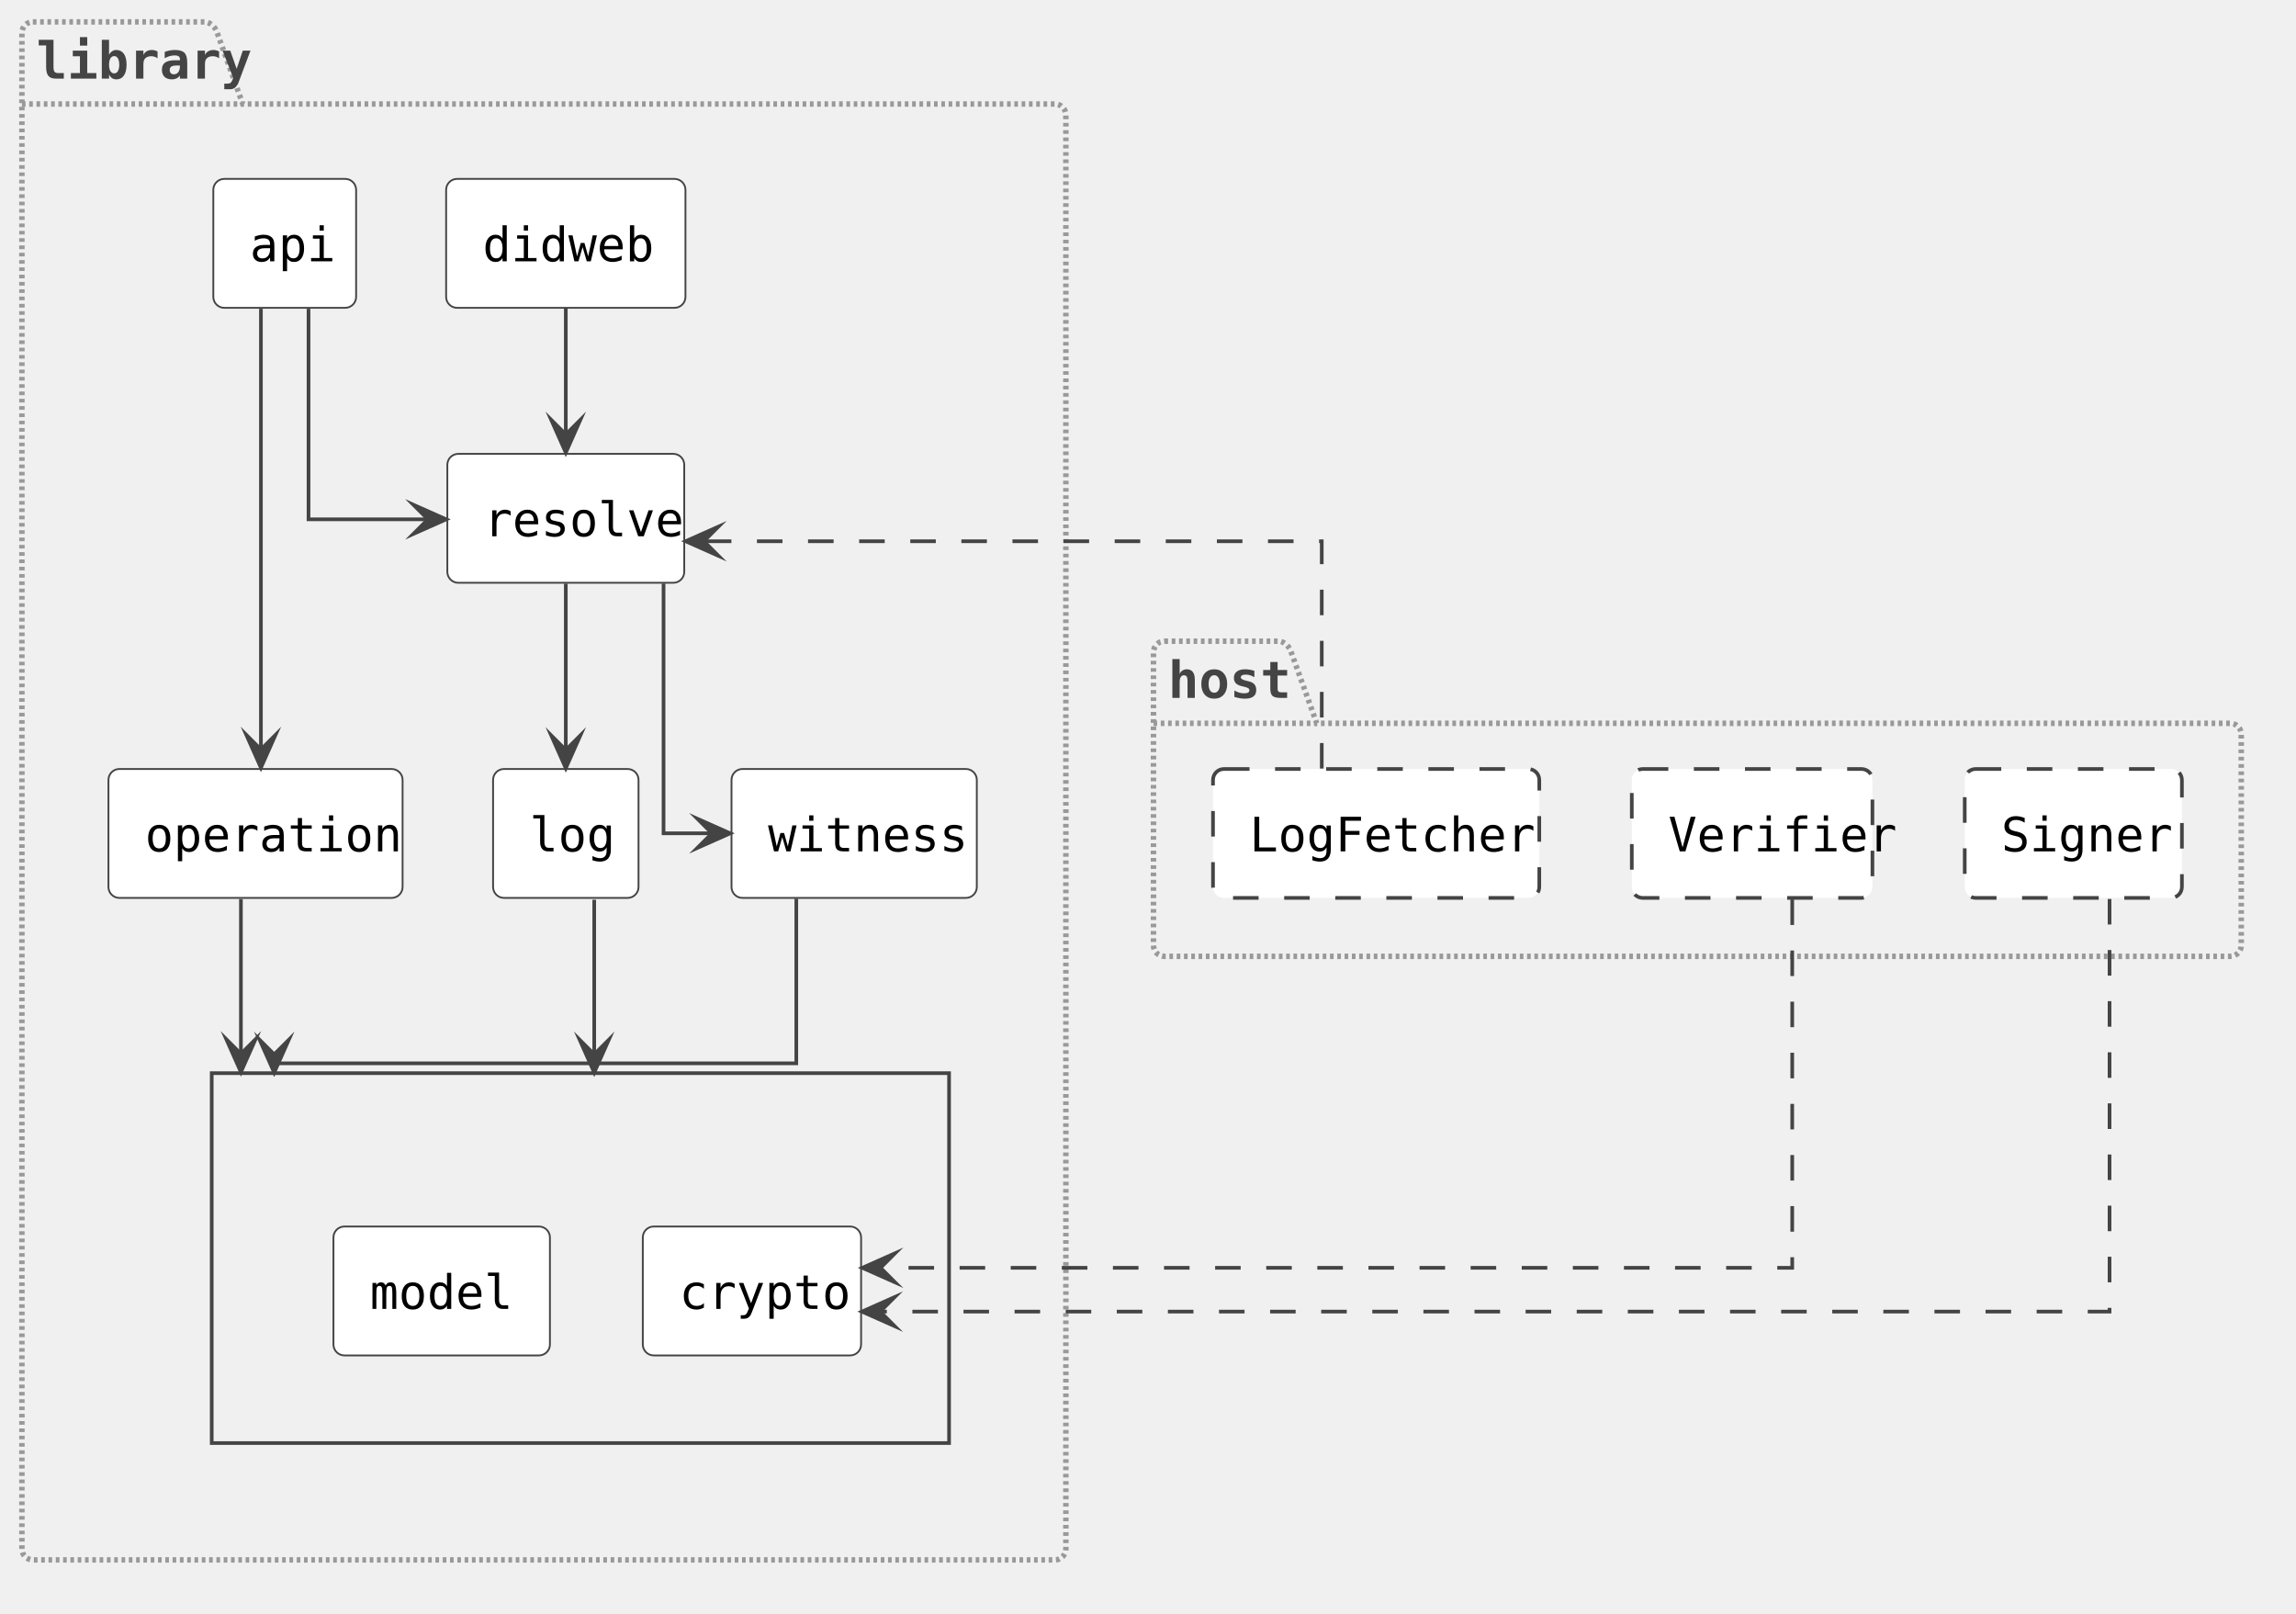
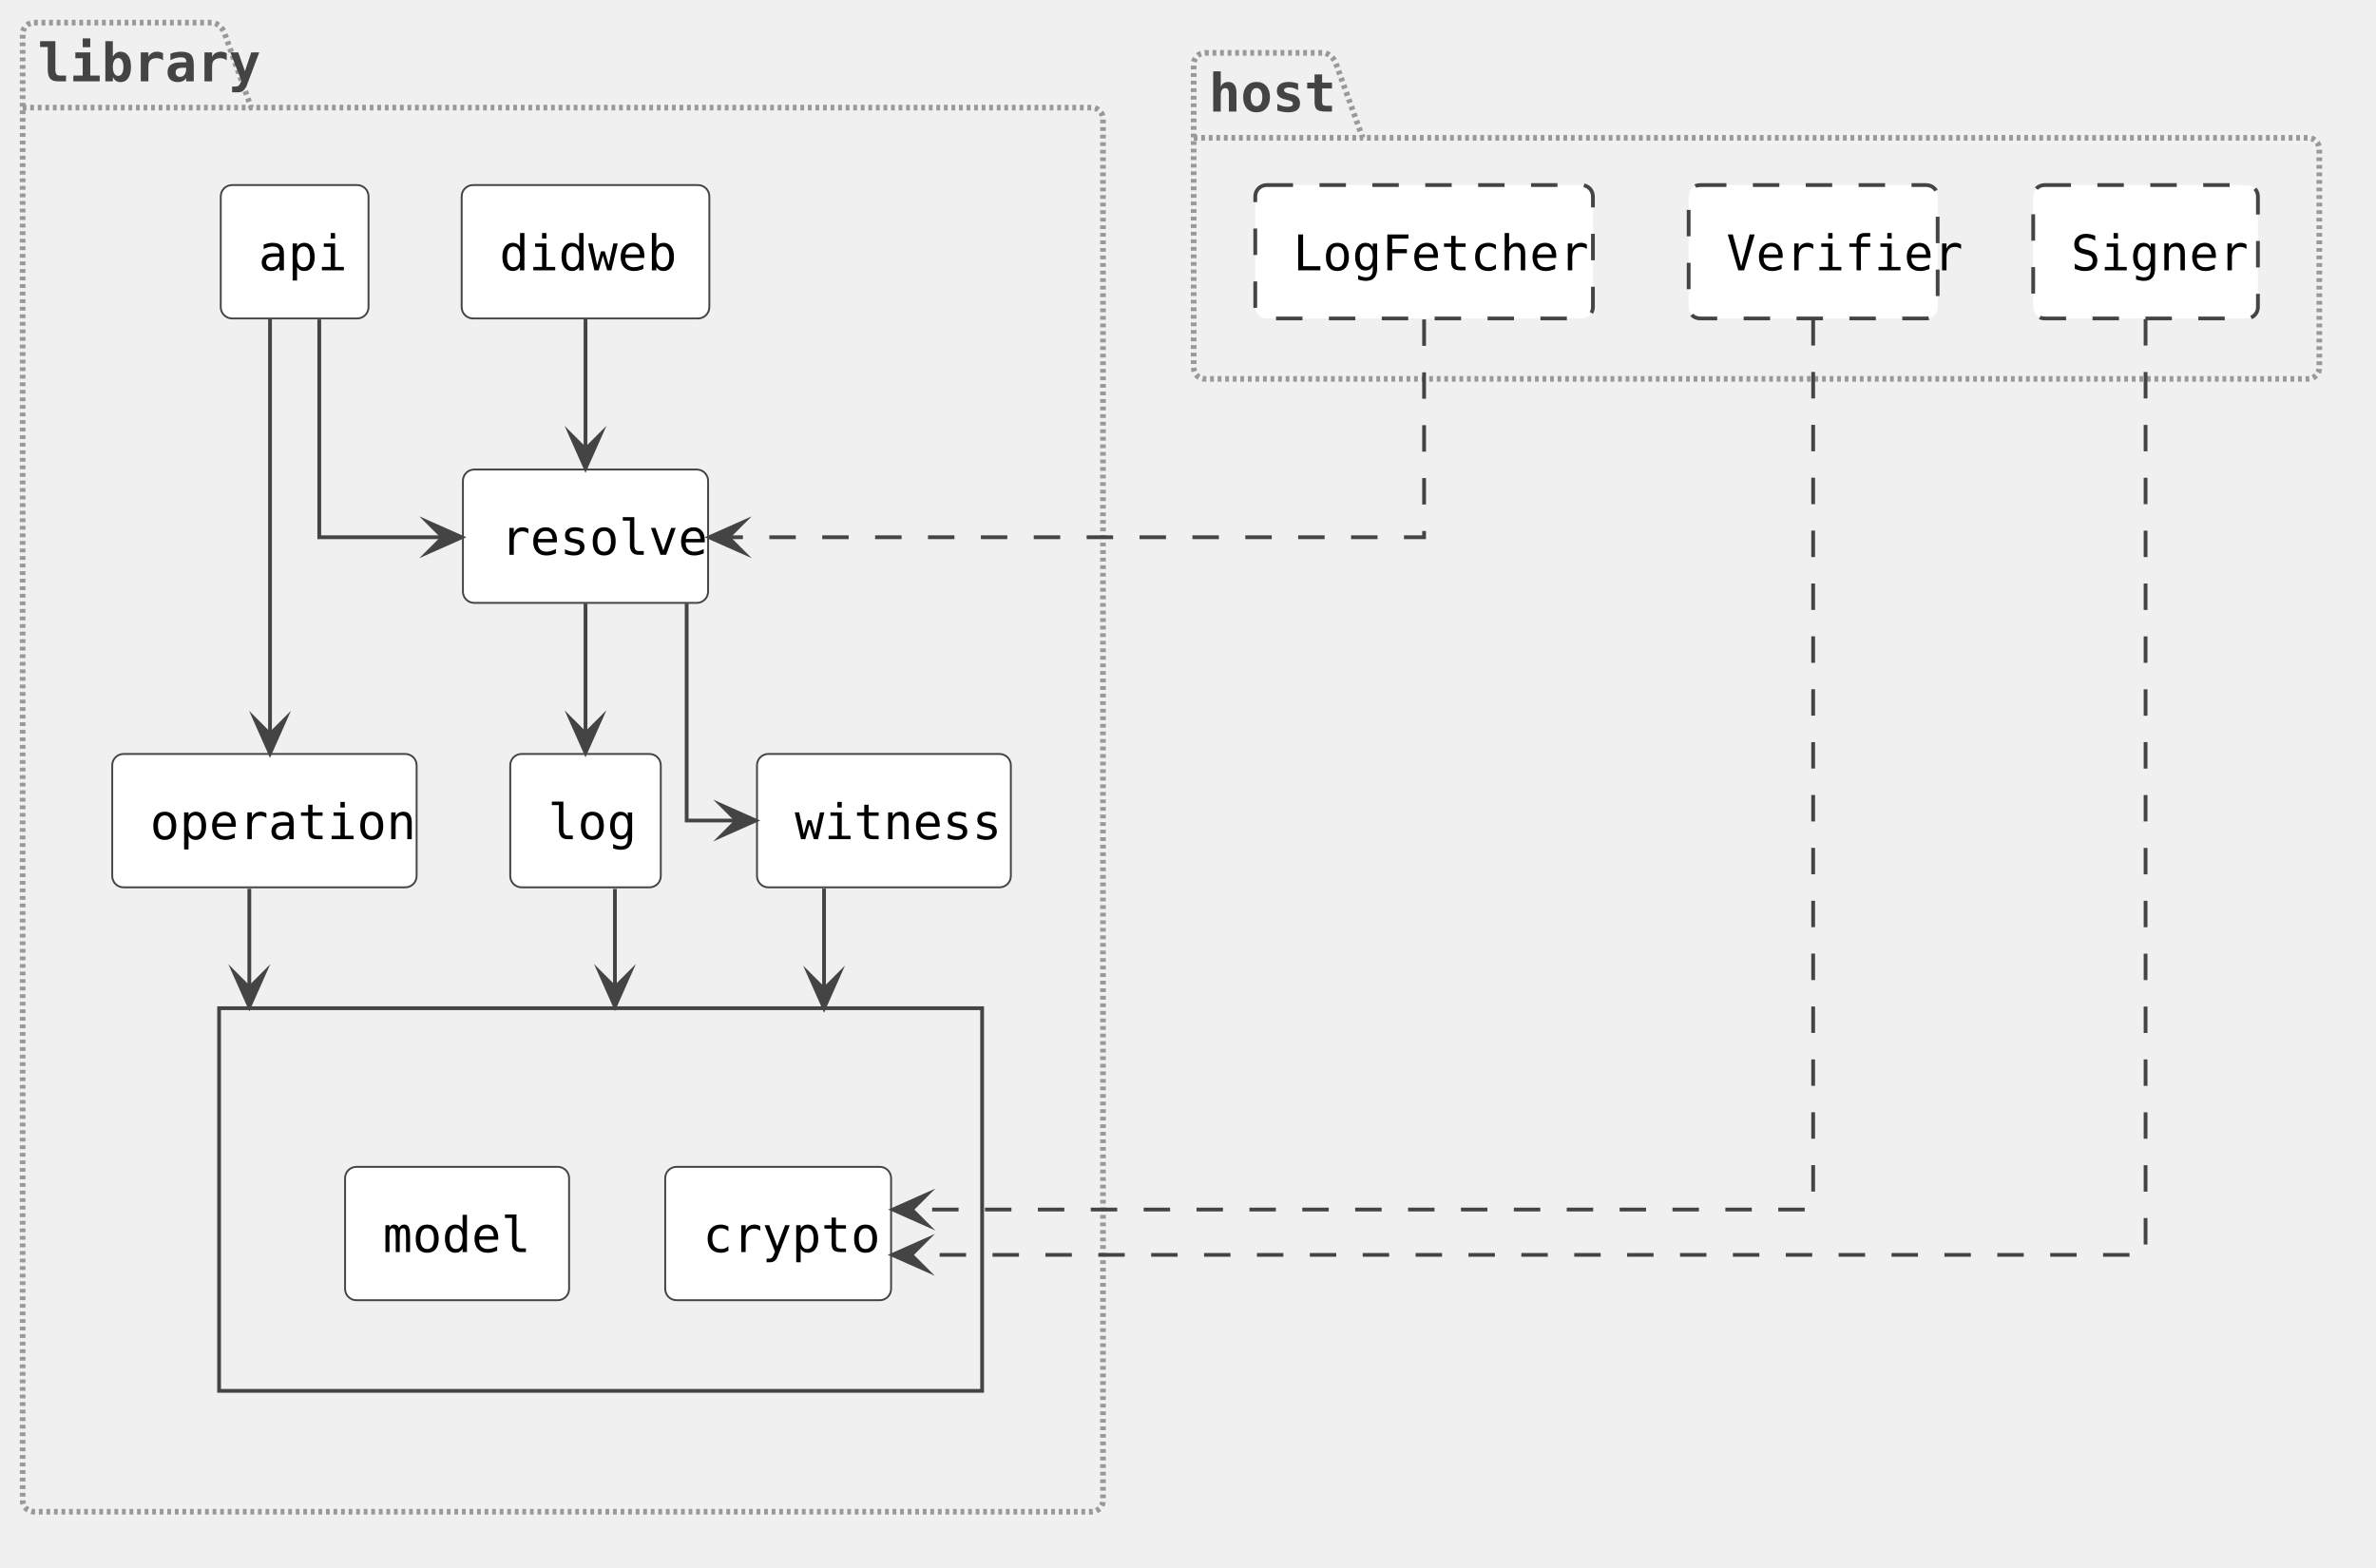
- <svg xmlns="http://www.w3.org/2000/svg" contentStyleType="text/css" data-diagram-type="DESCRIPTION" height="442px" preserveAspectRatio="none" style="width:629px;height:442px;background:#FFFFFF;" version="1.1" viewBox="0 0 629 442" width="629px" zoomAndPan="magnify">
+ <svg xmlns="http://www.w3.org/2000/svg" contentStyleType="text/css" data-diagram-type="DESCRIPTION" height="415px" preserveAspectRatio="none" style="width:629px;height:415px;background:#FFFFFF;" version="1.1" viewBox="0 0 629 415" width="629px" zoomAndPan="magnify">
  <defs />
  <g>
    <g class="cluster" data-qualified-name="library" data-source-line="41" id="ent0001">
-       <path d="M9,6 L56.503,6 A4.5,4.5 0 0 1 59.503,9 L66.503,28.488 L289,28.488 A3,3 0 0 1 292,31.488 L292,424.24 A3,3 0 0 1 289,427.24 L9,427.24 A3,3 0 0 1 6,424.24 L6,9 A3,3 0 0 1 9,6" fill="none" style="stroke:#999999;stroke-width:1.5;stroke-dasharray:1,1;" />
+       <path d="M9,6 L56.503,6 A4.5,4.5 0 0 1 59.503,9 L66.503,28.488 L289,28.488 A3,3 0 0 1 292,31.488 L292,397.24 A3,3 0 0 1 289,400.24 L9,400.24 A3,3 0 0 1 6,397.24 L6,9 A3,3 0 0 1 9,6" fill="none" style="stroke:#999999;stroke-width:1.5;stroke-dasharray:1,1;" />
      <line style="stroke:#999999;stroke-width:1.5;stroke-dasharray:1,1;" x1="6" x2="66.503" y1="28.488" y2="28.488" />
      <text fill="#444444" font-family="'DejaVu Sans Mono'" font-size="14" font-weight="700" lengthAdjust="spacing" textLength="47.503" x="10" y="21.535">library</text>
    </g>
    <g class="cluster" data-qualified-name="library.base" data-source-line="57" id="ent0008">
-       <rect fill="none" height="101.31" style="stroke:#444444;stroke-width:1;" width="202" x="58" y="293.93" />
-       <text fill="#000000" font-family="'DejaVu Sans Mono'" font-size="13" font-weight="700" lengthAdjust="spacing" textLength="4.285" x="156.858" y="308.498"> </text>
+       <rect fill="none" height="101.31" style="stroke:#444444;stroke-width:1;" width="202" x="58" y="266.93" />
+       <text fill="#000000" font-family="'DejaVu Sans Mono'" font-size="13" font-weight="700" lengthAdjust="spacing" textLength="4.285" x="156.858" y="281.498"> </text>
    </g>
    <g class="cluster" data-qualified-name="host" data-source-line="63" id="ent0011">
-       <path d="M319,175.62 L350.726,175.62 A4.5,4.5 0 0 1 353.726,178.62 L360.726,198.108 L611,198.108 A3,3 0 0 1 614,201.108 L614,258.93 A3,3 0 0 1 611,261.93 L319,261.93 A3,3 0 0 1 316,258.93 L316,178.62 A3,3 0 0 1 319,175.62" fill="none" style="stroke:#999999;stroke-width:1.5;stroke-dasharray:1,1;" />
-       <line style="stroke:#999999;stroke-width:1.5;stroke-dasharray:1,1;" x1="316" x2="360.726" y1="198.108" y2="198.108" />
-       <text fill="#444444" font-family="'DejaVu Sans Mono'" font-size="14" font-weight="700" lengthAdjust="spacing" textLength="31.726" x="320" y="191.155">host</text>
+       <path d="M319,14 L350.726,14 A4.5,4.5 0 0 1 353.726,17 L360.726,36.488 L611,36.488 A3,3 0 0 1 614,39.488 L614,97.31 A3,3 0 0 1 611,100.31 L319,100.31 A3,3 0 0 1 316,97.31 L316,17 A3,3 0 0 1 319,14" fill="none" style="stroke:#999999;stroke-width:1.5;stroke-dasharray:1,1;" />
+       <line style="stroke:#999999;stroke-width:1.5;stroke-dasharray:1,1;" x1="316" x2="360.726" y1="36.488" y2="36.488" />
+       <text fill="#444444" font-family="'DejaVu Sans Mono'" font-size="14" font-weight="700" lengthAdjust="spacing" textLength="31.726" x="320" y="29.535">host</text>
    </g>
    <g class="entity" data-qualified-name="library.api" data-source-line="43" id="ent0002">
      <rect fill="#FFFFFF" height="35.31" rx="3" ry="3" style="stroke:#444444;stroke-width:0.5;" width="39.119" x="58.44" y="49" />
      <text fill="#000000" font-family="'DejaVu Sans Mono'" font-size="13" lengthAdjust="spacing" textLength="19.119" x="68.44" y="71.568">api</text>
    </g>
    <g class="entity" data-qualified-name="library.didweb" data-source-line="44" id="ent0003">
      <rect fill="#FFFFFF" height="35.31" rx="3" ry="3" style="stroke:#444444;stroke-width:0.5;" width="65.564" x="122.22" y="49" />
      <text fill="#000000" font-family="'DejaVu Sans Mono'" font-size="13" lengthAdjust="spacing" textLength="45.563" x="132.22" y="71.568">didweb</text>
    </g>
    <g class="entity" data-qualified-name="library.resolve" data-source-line="47" id="ent0004">
      <rect fill="#FFFFFF" height="35.31" rx="3" ry="3" style="stroke:#444444;stroke-width:0.5;" width="64.903" x="122.55" y="124.31" />
      <text fill="#000000" font-family="'DejaVu Sans Mono'" font-size="13" lengthAdjust="spacing" textLength="44.903" x="132.55" y="146.878">resolve</text>
    </g>
    <g class="entity" data-qualified-name="library.operation" data-source-line="50" id="ent0005">
-       <rect fill="#FFFFFF" height="35.31" rx="3" ry="3" style="stroke:#444444;stroke-width:0.5;" width="80.582" x="29.71" y="210.62" />
-       <text fill="#000000" font-family="'DejaVu Sans Mono'" font-size="13" lengthAdjust="spacing" textLength="60.582" x="39.71" y="233.188">operation</text>
+       <rect fill="#FFFFFF" height="35.31" rx="3" ry="3" style="stroke:#444444;stroke-width:0.5;" width="80.582" x="29.71" y="199.62" />
+       <text fill="#000000" font-family="'DejaVu Sans Mono'" font-size="13" lengthAdjust="spacing" textLength="60.582" x="39.71" y="222.188">operation</text>
    </g>
    <g class="entity" data-qualified-name="library.log" data-source-line="51" id="ent0006">
-       <rect fill="#FFFFFF" height="35.31" rx="3" ry="3" style="stroke:#444444;stroke-width:0.5;" width="39.849" x="135.08" y="210.62" />
-       <text fill="#000000" font-family="'DejaVu Sans Mono'" font-size="13" lengthAdjust="spacing" textLength="19.849" x="145.08" y="233.188">log</text>
+       <rect fill="#FFFFFF" height="35.31" rx="3" ry="3" style="stroke:#444444;stroke-width:0.5;" width="39.849" x="135.08" y="199.62" />
+       <text fill="#000000" font-family="'DejaVu Sans Mono'" font-size="13" lengthAdjust="spacing" textLength="19.849" x="145.08" y="222.188">log</text>
    </g>
    <g class="entity" data-qualified-name="library.witness" data-source-line="52" id="ent0007">
-       <rect fill="#FFFFFF" height="35.31" rx="3" ry="3" style="stroke:#444444;stroke-width:0.5;" width="67.201" x="200.4" y="210.62" />
-       <text fill="#000000" font-family="'DejaVu Sans Mono'" font-size="13" lengthAdjust="spacing" textLength="47.201" x="210.4" y="233.188">witness</text>
+       <rect fill="#FFFFFF" height="35.31" rx="3" ry="3" style="stroke:#444444;stroke-width:0.5;" width="67.201" x="200.4" y="199.62" />
+       <text fill="#000000" font-family="'DejaVu Sans Mono'" font-size="13" lengthAdjust="spacing" textLength="47.201" x="210.4" y="222.188">witness</text>
    </g>
    <g class="entity" data-qualified-name="library.base.model" data-source-line="58" id="ent0009">
-       <rect fill="#FFFFFF" height="35.31" rx="3" ry="3" style="stroke:#444444;stroke-width:0.5;" width="59.305" x="91.35" y="335.93" />
-       <text fill="#000000" font-family="'DejaVu Sans Mono'" font-size="13" lengthAdjust="spacing" textLength="39.305" x="101.35" y="358.498">model</text>
+       <rect fill="#FFFFFF" height="35.31" rx="3" ry="3" style="stroke:#444444;stroke-width:0.5;" width="59.305" x="91.35" y="308.93" />
+       <text fill="#000000" font-family="'DejaVu Sans Mono'" font-size="13" lengthAdjust="spacing" textLength="39.305" x="101.35" y="331.498">model</text>
    </g>
    <g class="entity" data-qualified-name="library.base.crypto" data-source-line="59" id="ent0010">
-       <rect fill="#FFFFFF" height="35.31" rx="3" ry="3" style="stroke:#444444;stroke-width:0.5;" width="59.8" x="176.1" y="335.93" />
-       <text fill="#000000" font-family="'DejaVu Sans Mono'" font-size="13" lengthAdjust="spacing" textLength="39.8" x="186.1" y="358.498">crypto</text>
+       <rect fill="#FFFFFF" height="35.31" rx="3" ry="3" style="stroke:#444444;stroke-width:0.5;" width="59.8" x="176.1" y="308.93" />
+       <text fill="#000000" font-family="'DejaVu Sans Mono'" font-size="13" lengthAdjust="spacing" textLength="39.8" x="186.1" y="331.498">crypto</text>
    </g>
    <g class="entity" data-qualified-name="host.fetcher" data-source-line="64" id="ent0012">
-       <rect fill="#FFFFFF" height="35.31" rx="3" ry="3" style="stroke:#444444;stroke-width:1;stroke-dasharray:7,7;" width="89.386" x="332.31" y="210.62" />
-       <text fill="#000000" font-family="'DejaVu Sans Mono'" font-size="13" lengthAdjust="spacing" textLength="69.386" x="342.31" y="233.188">LogFetcher</text>
+       <rect fill="#FFFFFF" height="35.31" rx="3" ry="3" style="stroke:#444444;stroke-width:1;stroke-dasharray:7,7;" width="89.386" x="332.31" y="49" />
+       <text fill="#000000" font-family="'DejaVu Sans Mono'" font-size="13" lengthAdjust="spacing" textLength="69.386" x="342.31" y="71.568">LogFetcher</text>
    </g>
    <g class="entity" data-qualified-name="host.verifier" data-source-line="65" id="ent0013">
-       <rect fill="#FFFFFF" height="35.31" rx="3" ry="3" style="stroke:#444444;stroke-width:1;stroke-dasharray:7,7;" width="65.919" x="447.04" y="210.62" />
-       <text fill="#000000" font-family="'DejaVu Sans Mono'" font-size="13" lengthAdjust="spacing" textLength="45.919" x="457.04" y="233.188">Verifier</text>
+       <rect fill="#FFFFFF" height="35.31" rx="3" ry="3" style="stroke:#444444;stroke-width:1;stroke-dasharray:7,7;" width="65.919" x="447.04" y="49" />
+       <text fill="#000000" font-family="'DejaVu Sans Mono'" font-size="13" lengthAdjust="spacing" textLength="45.919" x="457.04" y="71.568">Verifier</text>
    </g>
    <g class="entity" data-qualified-name="host.signer" data-source-line="66" id="ent0014">
-       <rect fill="#FFFFFF" height="35.31" rx="3" ry="3" style="stroke:#444444;stroke-width:1;stroke-dasharray:7,7;" width="59.495" x="538.25" y="210.62" />
-       <text fill="#000000" font-family="'DejaVu Sans Mono'" font-size="13" lengthAdjust="spacing" textLength="39.495" x="548.25" y="233.188">Signer</text>
+       <rect fill="#FFFFFF" height="35.31" rx="3" ry="3" style="stroke:#444444;stroke-width:1;stroke-dasharray:7,7;" width="59.495" x="538.25" y="49" />
+       <text fill="#000000" font-family="'DejaVu Sans Mono'" font-size="13" lengthAdjust="spacing" textLength="39.495" x="548.25" y="71.568">Signer</text>
    </g>
    <g class="link" data-entity-1="ent0002" data-entity-2="ent0005" data-link-type="dependency" data-source-line="69" id="lnk15">
-       <path d="M71.48,84.57 C71.48,115.63 71.48,174.16 71.48,205.28" fill="none" id="api-to-operation" style="stroke:#444444;stroke-width:1;" />
-       <polygon fill="#444444" points="71.48,210.28,75.48,201.28,71.48,205.28,67.48,201.28,71.48,210.28" style="stroke:#444444;stroke-width:1;stroke-linejoin:miter;stroke-miterlimit:10;" />
+       <path d="M71.48,84.52 C71.48,113.51 71.48,165.45 71.48,194.43" fill="none" id="api-to-operation" style="stroke:#444444;stroke-width:1;" />
+       <polygon fill="#444444" points="71.48,199.43,75.48,190.43,71.48,194.43,67.48,190.43,71.48,199.43" style="stroke:#444444;stroke-width:1;stroke-linejoin:miter;stroke-miterlimit:10;" />
    </g>
    <g class="link" data-entity-1="ent0002" data-entity-2="ent0004" data-link-type="dependency" data-source-line="70" id="lnk16">
      <path d="M84.52,84.57 C84.52,106.92 84.52,142.24 84.52,142.24 C84.52,142.24 98.83,142.24 117.24,142.24" fill="none" id="api-to-resolve" style="stroke:#444444;stroke-width:1;" />
      <polygon fill="#444444" points="122.24,142.24,113.24,138.24,117.24,142.24,113.24,146.24,122.24,142.24" style="stroke:#444444;stroke-width:1;stroke-linejoin:miter;stroke-miterlimit:10;" />
    </g>
    <g class="link" data-entity-1="ent0003" data-entity-2="ent0004" data-link-type="dependency" data-source-line="71" id="lnk17">
      <path d="M155,84.5 C155,96.42 155,107.04 155,118.98" fill="none" id="didweb-to-resolve" style="stroke:#444444;stroke-width:1;" />
      <polygon fill="#444444" points="155,123.98,159,114.98,155,118.98,151,114.98,155,123.98" style="stroke:#444444;stroke-width:1;stroke-linejoin:miter;stroke-miterlimit:10;" />
    </g>
-     <g class="link" data-entity-1="ent0005" data-entity-2="ent0008" data-link-type="dependency" data-source-line="75" id="lnk19">
-       <path d="M66,246.23 C66,254.35 66,264.561 66,275.437 C66,280.875 66,286.48 66,292.072 C66,292.421 66,292.771 66,293.12 C66,293.295 66,288.469 66,288.644" fill="none" id="operation-to-base" style="stroke:#444444;stroke-width:1;" />
-       <polygon fill="#444444" points="66,293.644,70,284.644,66,288.644,62,284.644,66,293.644" style="stroke:#444444;stroke-width:1;stroke-linejoin:miter;stroke-miterlimit:10;" />
+     <g class="link" data-entity-1="ent0004" data-entity-2="ent0006" data-link-type="dependency" data-source-line="74" id="lnk19">
+       <path d="M155,159.81 C155,171.73 155,182.35 155,194.29" fill="none" id="resolve-to-log" style="stroke:#444444;stroke-width:1;" />
+       <polygon fill="#444444" points="155,199.29,159,190.29,155,194.29,151,190.29,155,199.29" style="stroke:#444444;stroke-width:1;stroke-linejoin:miter;stroke-miterlimit:10;" />
    </g>
-     <g class="link" data-entity-1="ent0004" data-entity-2="ent0006" data-link-type="dependency" data-source-line="76" id="lnk20">
-       <path d="M155,159.85 C155,174.66 155,190.61 155,205.41" fill="none" id="resolve-to-log" style="stroke:#444444;stroke-width:1;" />
-       <polygon fill="#444444" points="155,210.41,159,201.41,155,205.41,151,201.41,155,210.41" style="stroke:#444444;stroke-width:1;stroke-linejoin:miter;stroke-miterlimit:10;" />
+     <g class="link" data-entity-1="ent0004" data-entity-2="ent0007" data-link-type="dependency" data-source-line="75" id="lnk20">
+       <path d="M181.78,159.8 C181.78,182.06 181.78,217.24 181.78,217.24 C181.78,217.24 185.07,217.24 195.04,217.24" fill="none" id="resolve-to-witness" style="stroke:#444444;stroke-width:1;" />
+       <polygon fill="#444444" points="200.04,217.24,191.04,213.24,195.04,217.24,191.04,221.24,200.04,217.24" style="stroke:#444444;stroke-width:1;stroke-linejoin:miter;stroke-miterlimit:10;" />
    </g>
-     <g class="link" data-entity-1="ent0004" data-entity-2="ent0007" data-link-type="dependency" data-source-line="77" id="lnk21">
-       <path d="M181.78,159.84 C181.78,185.11 181.78,228.24 181.78,228.24 C181.78,228.24 185.07,228.24 195.04,228.24" fill="none" id="resolve-to-witness" style="stroke:#444444;stroke-width:1;" />
-       <polygon fill="#444444" points="200.04,228.24,191.04,224.24,195.04,228.24,191.04,232.24,200.04,228.24" style="stroke:#444444;stroke-width:1;stroke-linejoin:miter;stroke-miterlimit:10;" />
+     <g class="link" data-entity-1="ent0007" data-entity-2="ent0008" data-link-type="dependency" data-source-line="84" id="lnk21">
+       <path d="M218.15,235.27 C218.15,243.285 218.15,252.528 218.15,259.766 C218.15,261.576 218.15,263.26 218.15,264.769 C218.15,265.524 218.15,261.234 218.15,261.894" fill="none" id="witness-to-base" style="stroke:#444444;stroke-width:1;" />
+       <polygon fill="#444444" points="218.15,266.894,222.15,257.894,218.15,261.894,214.15,257.894,218.15,266.894" style="stroke:#444444;stroke-width:1;stroke-linejoin:miter;stroke-miterlimit:10;" />
    </g>
-     <g class="link" data-entity-1="ent0006" data-entity-2="ent0008" data-link-type="dependency" data-source-line="78" id="lnk22">
-       <path d="M162.79,246.43 C162.79,256.952 162.79,271.139 162.79,286.501 C162.79,288.421 162.79,290.36 162.79,292.312 C162.79,292.8 162.79,288.288 162.79,288.778" fill="none" id="log-to-base" style="stroke:#444444;stroke-width:1;" />
-       <polygon fill="#444444" points="162.79,293.778,166.79,284.778,162.79,288.778,158.79,284.778,162.79,293.778" style="stroke:#444444;stroke-width:1;stroke-linejoin:miter;stroke-miterlimit:10;" />
+     <g class="link" data-entity-1="ent0006" data-entity-2="ent0008" data-link-type="dependency" data-source-line="85" id="lnk22">
+       <path d="M162.79,235.34 C162.79,240.197 162.79,245.823 162.79,251.95 C162.79,255.013 162.79,258.201 162.79,261.481 C162.79,263.121 162.79,259.784 162.79,261.466" fill="none" id="log-to-base" style="stroke:#444444;stroke-width:1;" />
+       <polygon fill="#444444" points="162.79,266.466,166.79,257.466,162.79,261.466,158.79,257.466,162.79,266.466" style="stroke:#444444;stroke-width:1;stroke-linejoin:miter;stroke-miterlimit:10;" />
    </g>
-     <g class="link" data-entity-1="ent0007" data-entity-2="ent0008" data-link-type="dependency" data-source-line="79" id="lnk23">
-       <path d="M218.15,246.15 C218.15,264.76 218.15,291.24 218.15,291.24 C218.15,291.24 75.12,291.24 75.12,291.24 C75.12,291.24 75.12,291.486 75.12,291.947 C75.12,292.178 75.12,292.463 75.12,292.797 C75.12,292.965 75.12,293.144 75.12,293.336 C75.12,293.432 75.12,293.531 75.12,293.633 C75.12,293.684 75.12,288.735 75.12,288.788" fill="none" id="witness-to-base" style="stroke:#444444;stroke-width:1;" />
-       <polygon fill="#444444" points="75.12,293.788,79.12,284.788,75.12,288.788,71.12,284.788,75.12,293.788" style="stroke:#444444;stroke-width:1;stroke-linejoin:miter;stroke-miterlimit:10;" />
+     <g class="link" data-entity-1="ent0005" data-entity-2="ent0008" data-link-type="dependency" data-source-line="86" id="lnk23">
+       <path d="M66,235.32 C66,242.597 66,251.477 66,260.808 C66,261.974 66,263.147 66,264.325 C66,264.914 66,265.505 66,266.096 C66,266.244 66,261.392 66,261.54" fill="none" id="operation-to-base" style="stroke:#444444;stroke-width:1;" />
+       <polygon fill="#444444" points="66,266.54,70,257.54,66,261.54,62,257.54,66,266.54" style="stroke:#444444;stroke-width:1;stroke-linejoin:miter;stroke-miterlimit:10;" />
    </g>
-     <g class="link" data-entity-1="ent0012" data-entity-2="ent0004" data-link-type="dependency" data-source-line="85" id="lnk27">
-       <path d="M362.1,210.51 C362.1,186.93 362.1,148.24 362.1,148.24 C362.1,148.24 251.21,148.24 192.82,148.24" fill="none" id="fetcher-to-resolve" style="stroke:#444444;stroke-width:1;stroke-dasharray:7,7;" />
-       <polygon fill="#444444" points="187.82,148.24,196.82,152.24,192.82,148.24,196.82,144.24,187.82,148.24" style="stroke:#444444;stroke-width:1;stroke-linejoin:miter;stroke-miterlimit:10;" />
+     <g class="link" data-entity-1="ent0012" data-entity-2="ent0004" data-link-type="dependency" data-source-line="88" id="lnk24">
+       <path d="M377,84.57 C377,106.92 377,142.24 377,142.24 C377,142.24 254.51,142.24 192.76,142.24" fill="none" id="fetcher-to-resolve" style="stroke:#444444;stroke-width:1;stroke-dasharray:7,7;" />
+       <polygon fill="#444444" points="187.76,142.24,196.76,146.24,192.76,142.24,196.76,138.24,187.76,142.24" style="stroke:#444444;stroke-width:1;stroke-linejoin:miter;stroke-miterlimit:10;" />
    </g>
-     <g class="link" data-entity-1="ent0013" data-entity-2="ent0010" data-link-type="dependency" data-source-line="86" id="lnk28">
-       <path d="M490.99,246.34 C490.99,279.62 490.99,347.24 490.99,347.24 C490.99,347.24 314.57,347.24 241.23,347.24" fill="none" id="verifier-to-crypto" style="stroke:#444444;stroke-width:1;stroke-dasharray:7,7;" />
-       <polygon fill="#444444" points="236.23,347.24,245.23,351.24,241.23,347.24,245.23,343.24,236.23,347.24" style="stroke:#444444;stroke-width:1;stroke-linejoin:miter;stroke-miterlimit:10;" />
+     <g class="link" data-entity-1="ent0013" data-entity-2="ent0010" data-link-type="dependency" data-source-line="89" id="lnk25">
+       <path d="M480,84.48 C480,142.21 480,320.24 480,320.24 C480,320.24 312.71,320.24 241.37,320.24" fill="none" id="verifier-to-crypto" style="stroke:#444444;stroke-width:1;stroke-dasharray:7,7;" />
+       <polygon fill="#444444" points="236.37,320.24,245.37,324.24,241.37,320.24,245.37,316.24,236.37,320.24" style="stroke:#444444;stroke-width:1;stroke-linejoin:miter;stroke-miterlimit:10;" />
    </g>
-     <g class="link" data-entity-1="ent0014" data-entity-2="ent0010" data-link-type="dependency" data-source-line="87" id="lnk29">
-       <path d="M577.92,246.21 C577.92,282.08 577.92,359.24 577.92,359.24 C577.92,359.24 329.66,359.24 241.12,359.24" fill="none" id="signer-to-crypto" style="stroke:#444444;stroke-width:1;stroke-dasharray:7,7;" />
-       <polygon fill="#444444" points="236.12,359.24,245.12,363.24,241.12,359.24,245.12,355.24,236.12,359.24" style="stroke:#444444;stroke-width:1;stroke-linejoin:miter;stroke-miterlimit:10;" />
+     <g class="link" data-entity-1="ent0014" data-entity-2="ent0010" data-link-type="dependency" data-source-line="90" id="lnk26">
+       <path d="M568,84.49 C568,144.04 568,332.24 568,332.24 C568,332.24 328.24,332.24 241.24,332.24" fill="none" id="signer-to-crypto" style="stroke:#444444;stroke-width:1;stroke-dasharray:7,7;" />
+       <polygon fill="#444444" points="236.24,332.24,245.24,336.24,241.24,332.24,245.24,328.24,236.24,332.24" style="stroke:#444444;stroke-width:1;stroke-linejoin:miter;stroke-miterlimit:10;" />
    </g>
  </g>
</svg>
